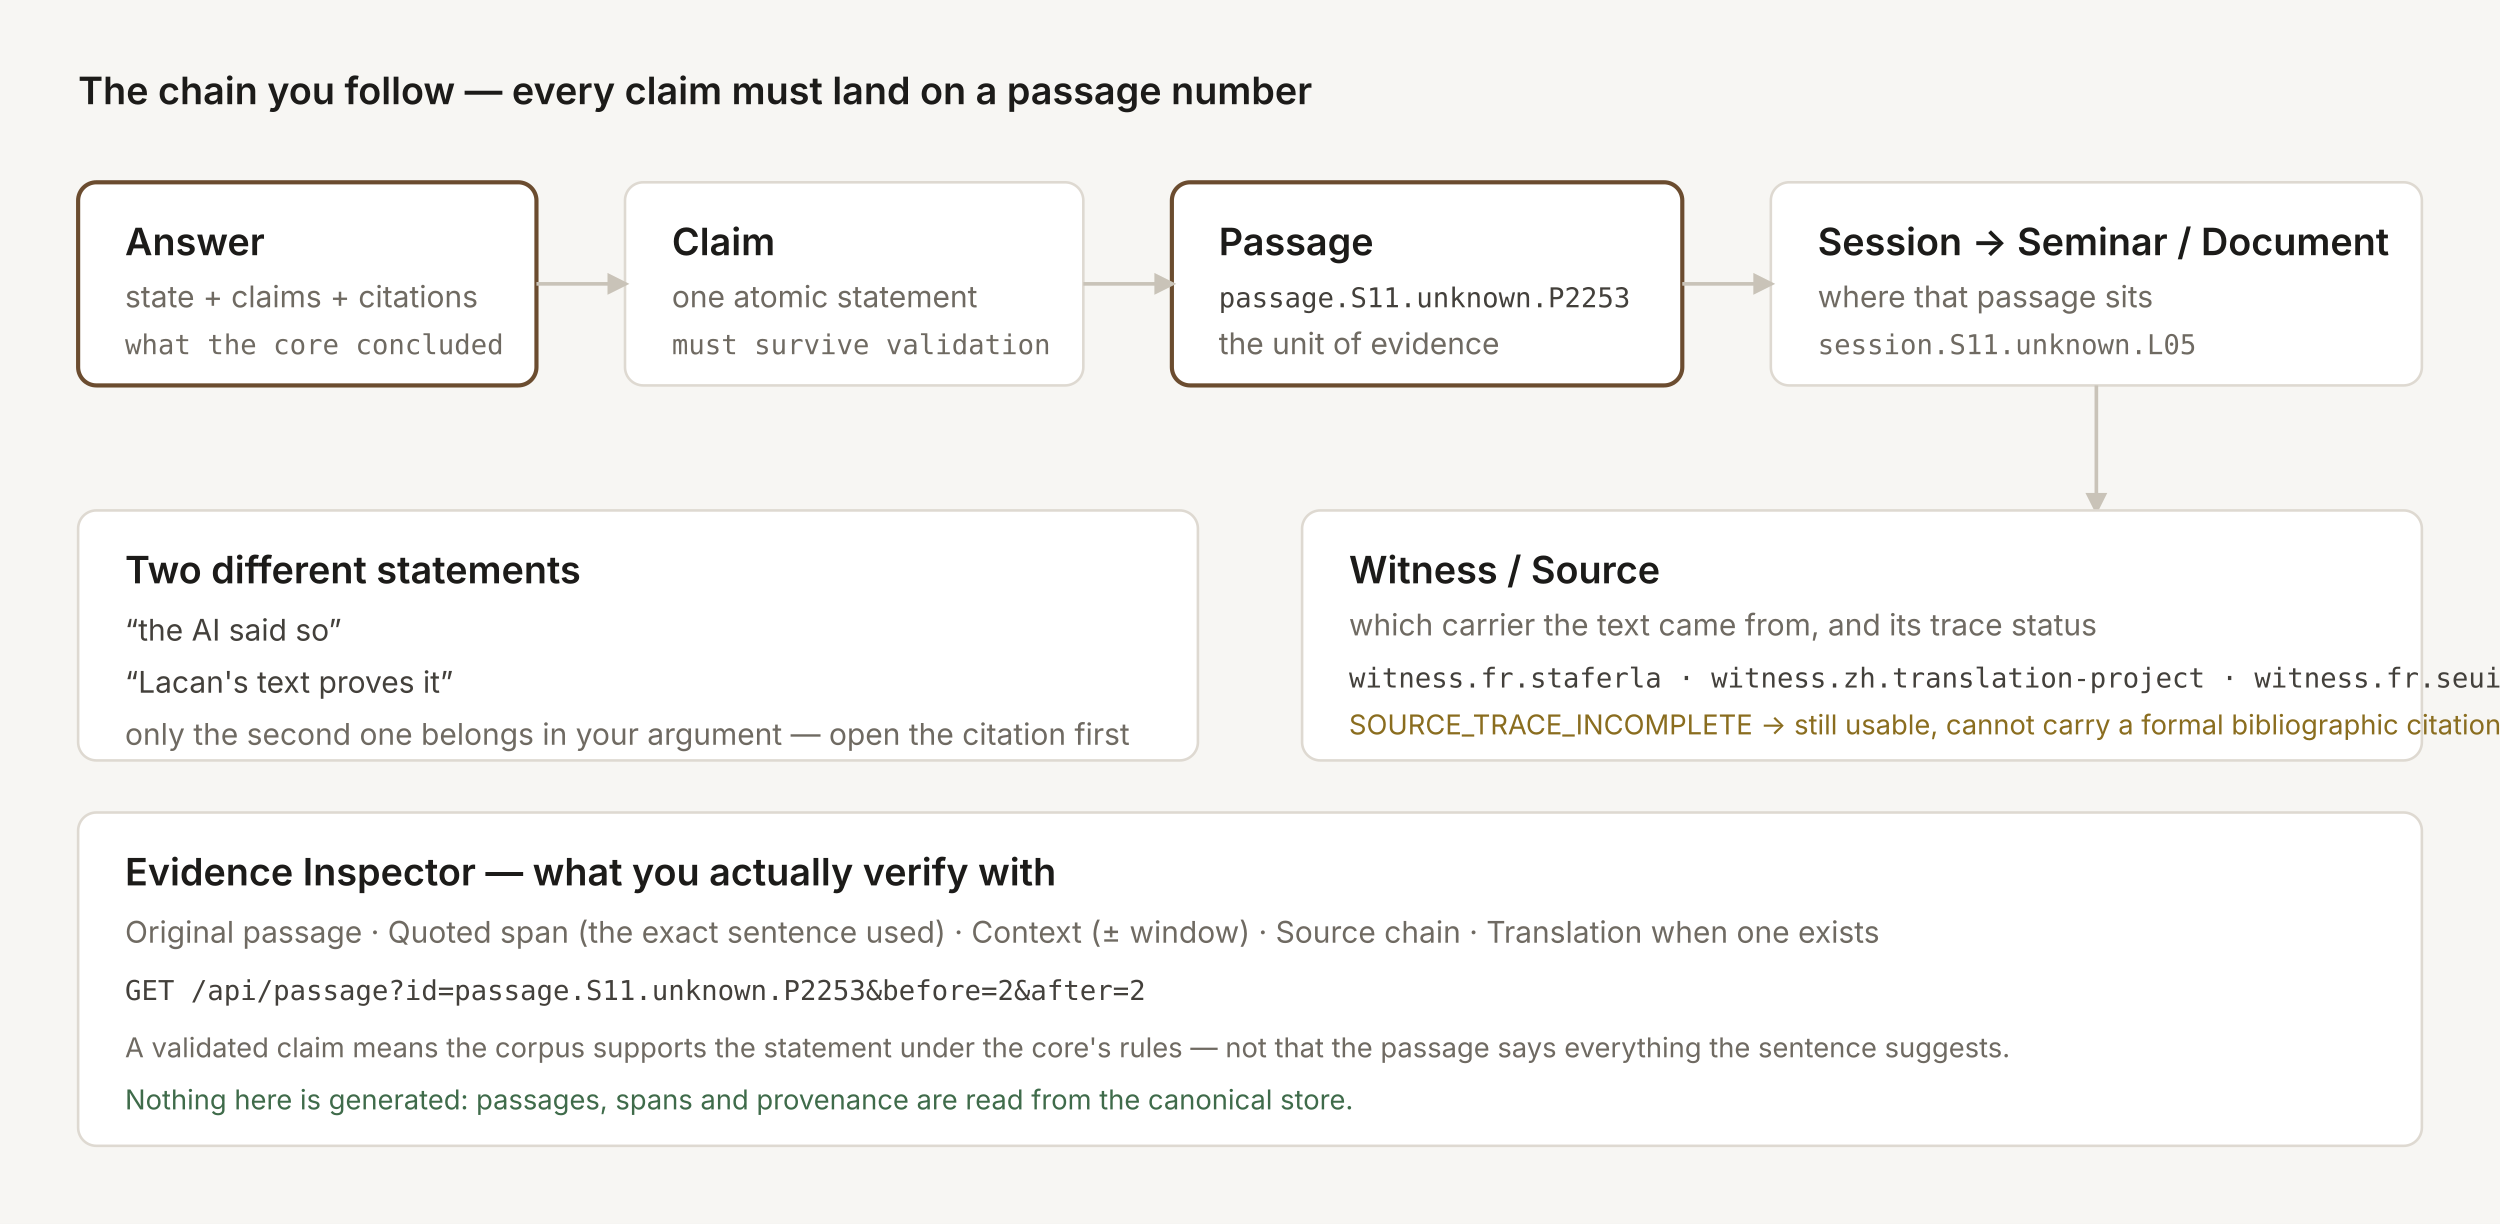
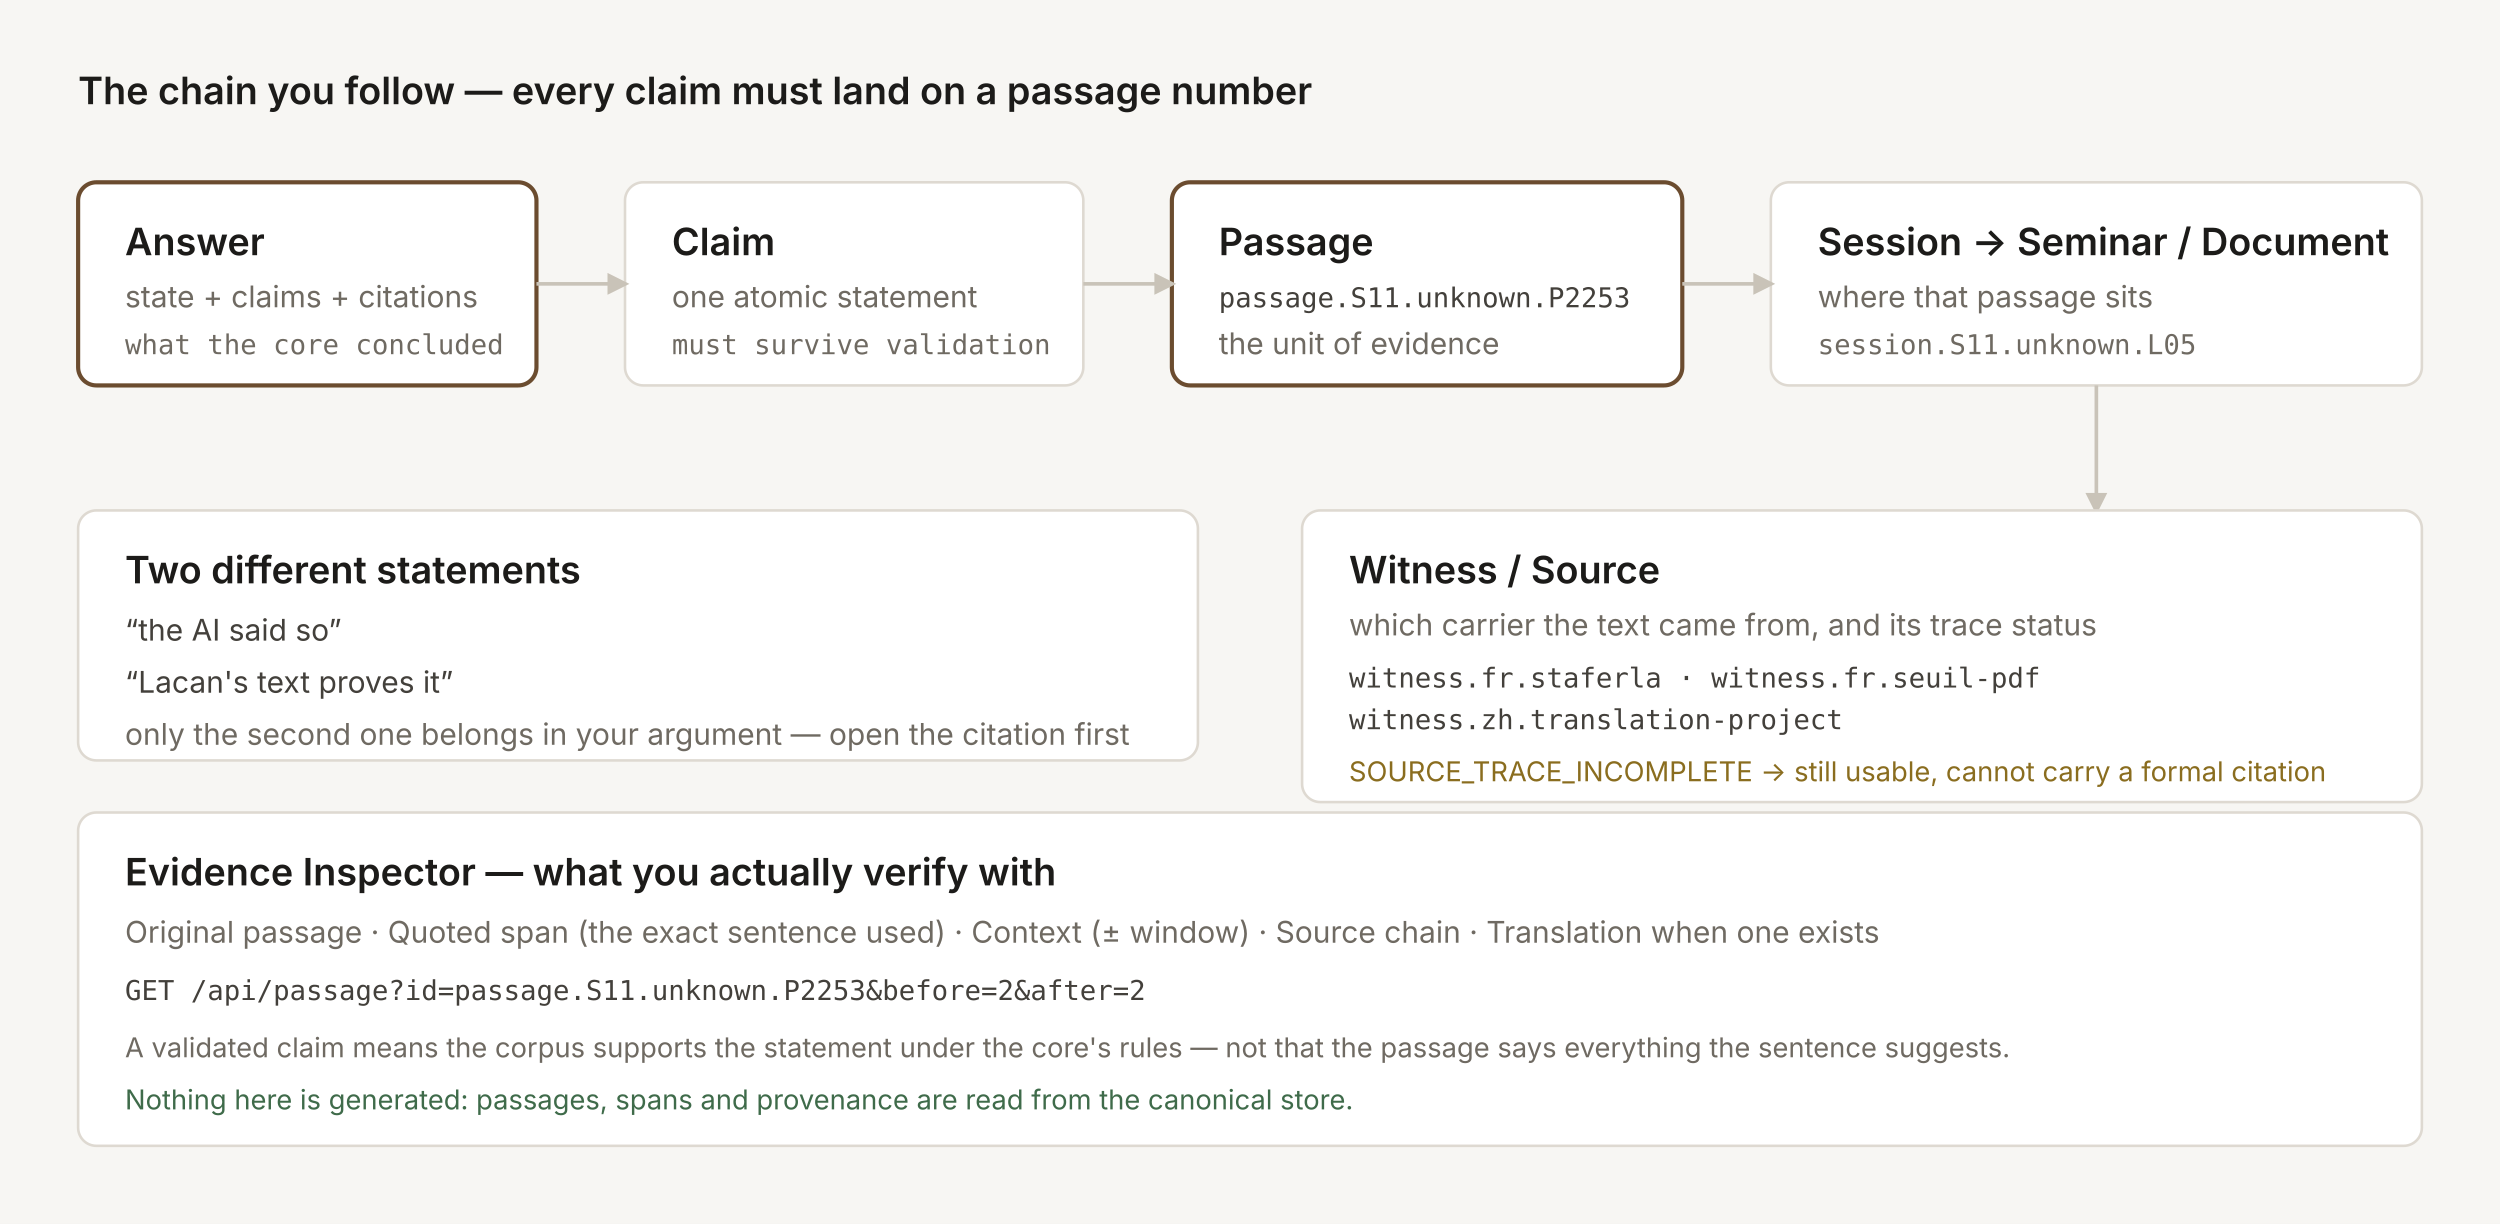
<svg xmlns="http://www.w3.org/2000/svg" viewBox="0 0 960 470" width="960" height="470" role="img" aria-label="Evidence chain: an answer carries claims; each claim points to a passage; a passage sits in a session, a session in a seminar or document, carried by a witness or source.">
  <defs>
    <style>
      .bg{fill:#f7f6f3} .ink{fill:#1c1b19} .ink2{fill:#43403b} .ink3{fill:#6f6a62}
      .panel{fill:#ffffff;stroke:#ded9d1;stroke-width:1}
      .warm{fill:#ffffff;stroke:#6b4c2f;stroke-width:1.6}
      .t{font-family:-apple-system,BlinkMacSystemFont,"Segoe UI","PingFang SC","Hiragino Sans GB",sans-serif}
      .mono{font-family:"SF Mono",ui-monospace,Menlo,Consolas,monospace}
      .h{font-size:14.5px;font-weight:600} .s{font-size:11.5px} .xs{font-size:10.5px}
      .arrow{stroke:#c9c3b8;stroke-width:1.4;fill:none}
    </style>
    <marker id="b" viewBox="0 0 10 10" refX="8" refY="5" markerWidth="6" markerHeight="6" orient="auto">
      <path d="M0 0 L10 5 L0 10 z" fill="#c9c3b8" />
    </marker>
  </defs>
  <rect class="bg" width="960" height="470" />
  <text class="t h ink" x="30" y="40">The chain you follow — every claim must land on a passage number</text>
  <rect class="warm" x="30" y="70" width="176" height="78" rx="7" />
  <text class="t h ink" x="48" y="98">Answer</text>
  <text class="t s ink3" x="48" y="118">state + claims + citations</text>
  <text class="t mono xs ink3" x="48" y="136">what the core concluded</text>
  <rect class="panel" x="240" y="70" width="176" height="78" rx="7" />
  <text class="t h ink" x="258" y="98">Claim</text>
  <text class="t s ink3" x="258" y="118">one atomic statement</text>
  <text class="t mono xs ink3" x="258" y="136">must survive validation</text>
  <rect class="warm" x="450" y="70" width="196" height="78" rx="7" />
  <text class="t h ink" x="468" y="98">Passage</text>
  <text class="t mono xs ink2" x="468" y="118">passage.S11.unknown.P2253</text>
  <text class="t s ink3" x="468" y="136">the unit of evidence</text>
  <rect class="panel" x="680" y="70" width="250" height="78" rx="7" />
  <text class="t h ink" x="698" y="98">Session → Seminar / Document</text>
  <text class="t s ink3" x="698" y="118">where that passage sits</text>
  <text class="t mono xs ink3" x="698" y="136">session.S11.unknown.L05</text>
  <path class="arrow" d="M206 109 H 240" marker-end="url(#b)" />
  <path class="arrow" d="M416 109 H 450" marker-end="url(#b)" />
  <path class="arrow" d="M646 109 H 680" marker-end="url(#b)" />
  <path class="arrow" d="M805 148 V 196" marker-end="url(#b)" />
-   <rect class="panel" x="500" y="196" width="430" height="96" rx="7" />
+   <rect class="panel" x="500" y="196" width="430" height="112" rx="7" />
  <text class="t h ink" x="518" y="224">Witness / Source</text>
  <text class="t s ink3" x="518" y="244">which carrier the text came from, and its trace status</text>
-   <text class="t mono xs ink2" x="518" y="264">witness.fr.staferla · witness.zh.translation-project · witness.fr.seuil-print</text>
-   <text class="t xs" x="518" y="282" fill="#8a6d1f">SOURCE_TRACE_INCOMPLETE → still usable, cannot carry a formal bibliographic citation</text>
+   <text class="t mono xs ink2" x="518" y="264">witness.fr.staferla · witness.fr.seuil-pdf</text>
+   <text class="t mono xs ink2" x="518" y="280">witness.zh.translation-project</text>
+   <text class="t xs" x="518" y="300" fill="#8a6d1f">SOURCE_TRACE_INCOMPLETE → still usable, cannot carry a formal citation</text>
  <rect class="panel" x="30" y="196" width="430" height="96" rx="7" />
  <text class="t h ink" x="48" y="224">Two different statements</text>
  <text class="t s ink2" x="48" y="246">“the AI said so”</text>
  <text class="t s ink2" x="48" y="266">“Lacan's text proves it”</text>
  <text class="t s ink3" x="48" y="286">only the second one belongs in your argument — open the citation first</text>
  <rect class="panel" x="30" y="312" width="900" height="128" rx="7" />
  <text class="t h ink" x="48" y="340">Evidence Inspector — what you actually verify with</text>
  <text class="t s ink3" x="48" y="362">Original passage · Quoted span (the exact sentence used) · Context (± window) · Source chain · Translation when one exists</text>
  <text class="t mono xs ink2" x="48" y="384">GET /api/passage?id=passage.S11.unknown.P2253&amp;before=2&amp;after=2</text>
  <text class="t xs ink3" x="48" y="406">A validated claim means the corpus supports the statement under the core's rules — not that the passage says everything the sentence suggests.</text>
  <text class="t xs" x="48" y="426" fill="#3f6b4a">Nothing here is generated: passages, spans and provenance are read from the canonical store.</text>
</svg>
